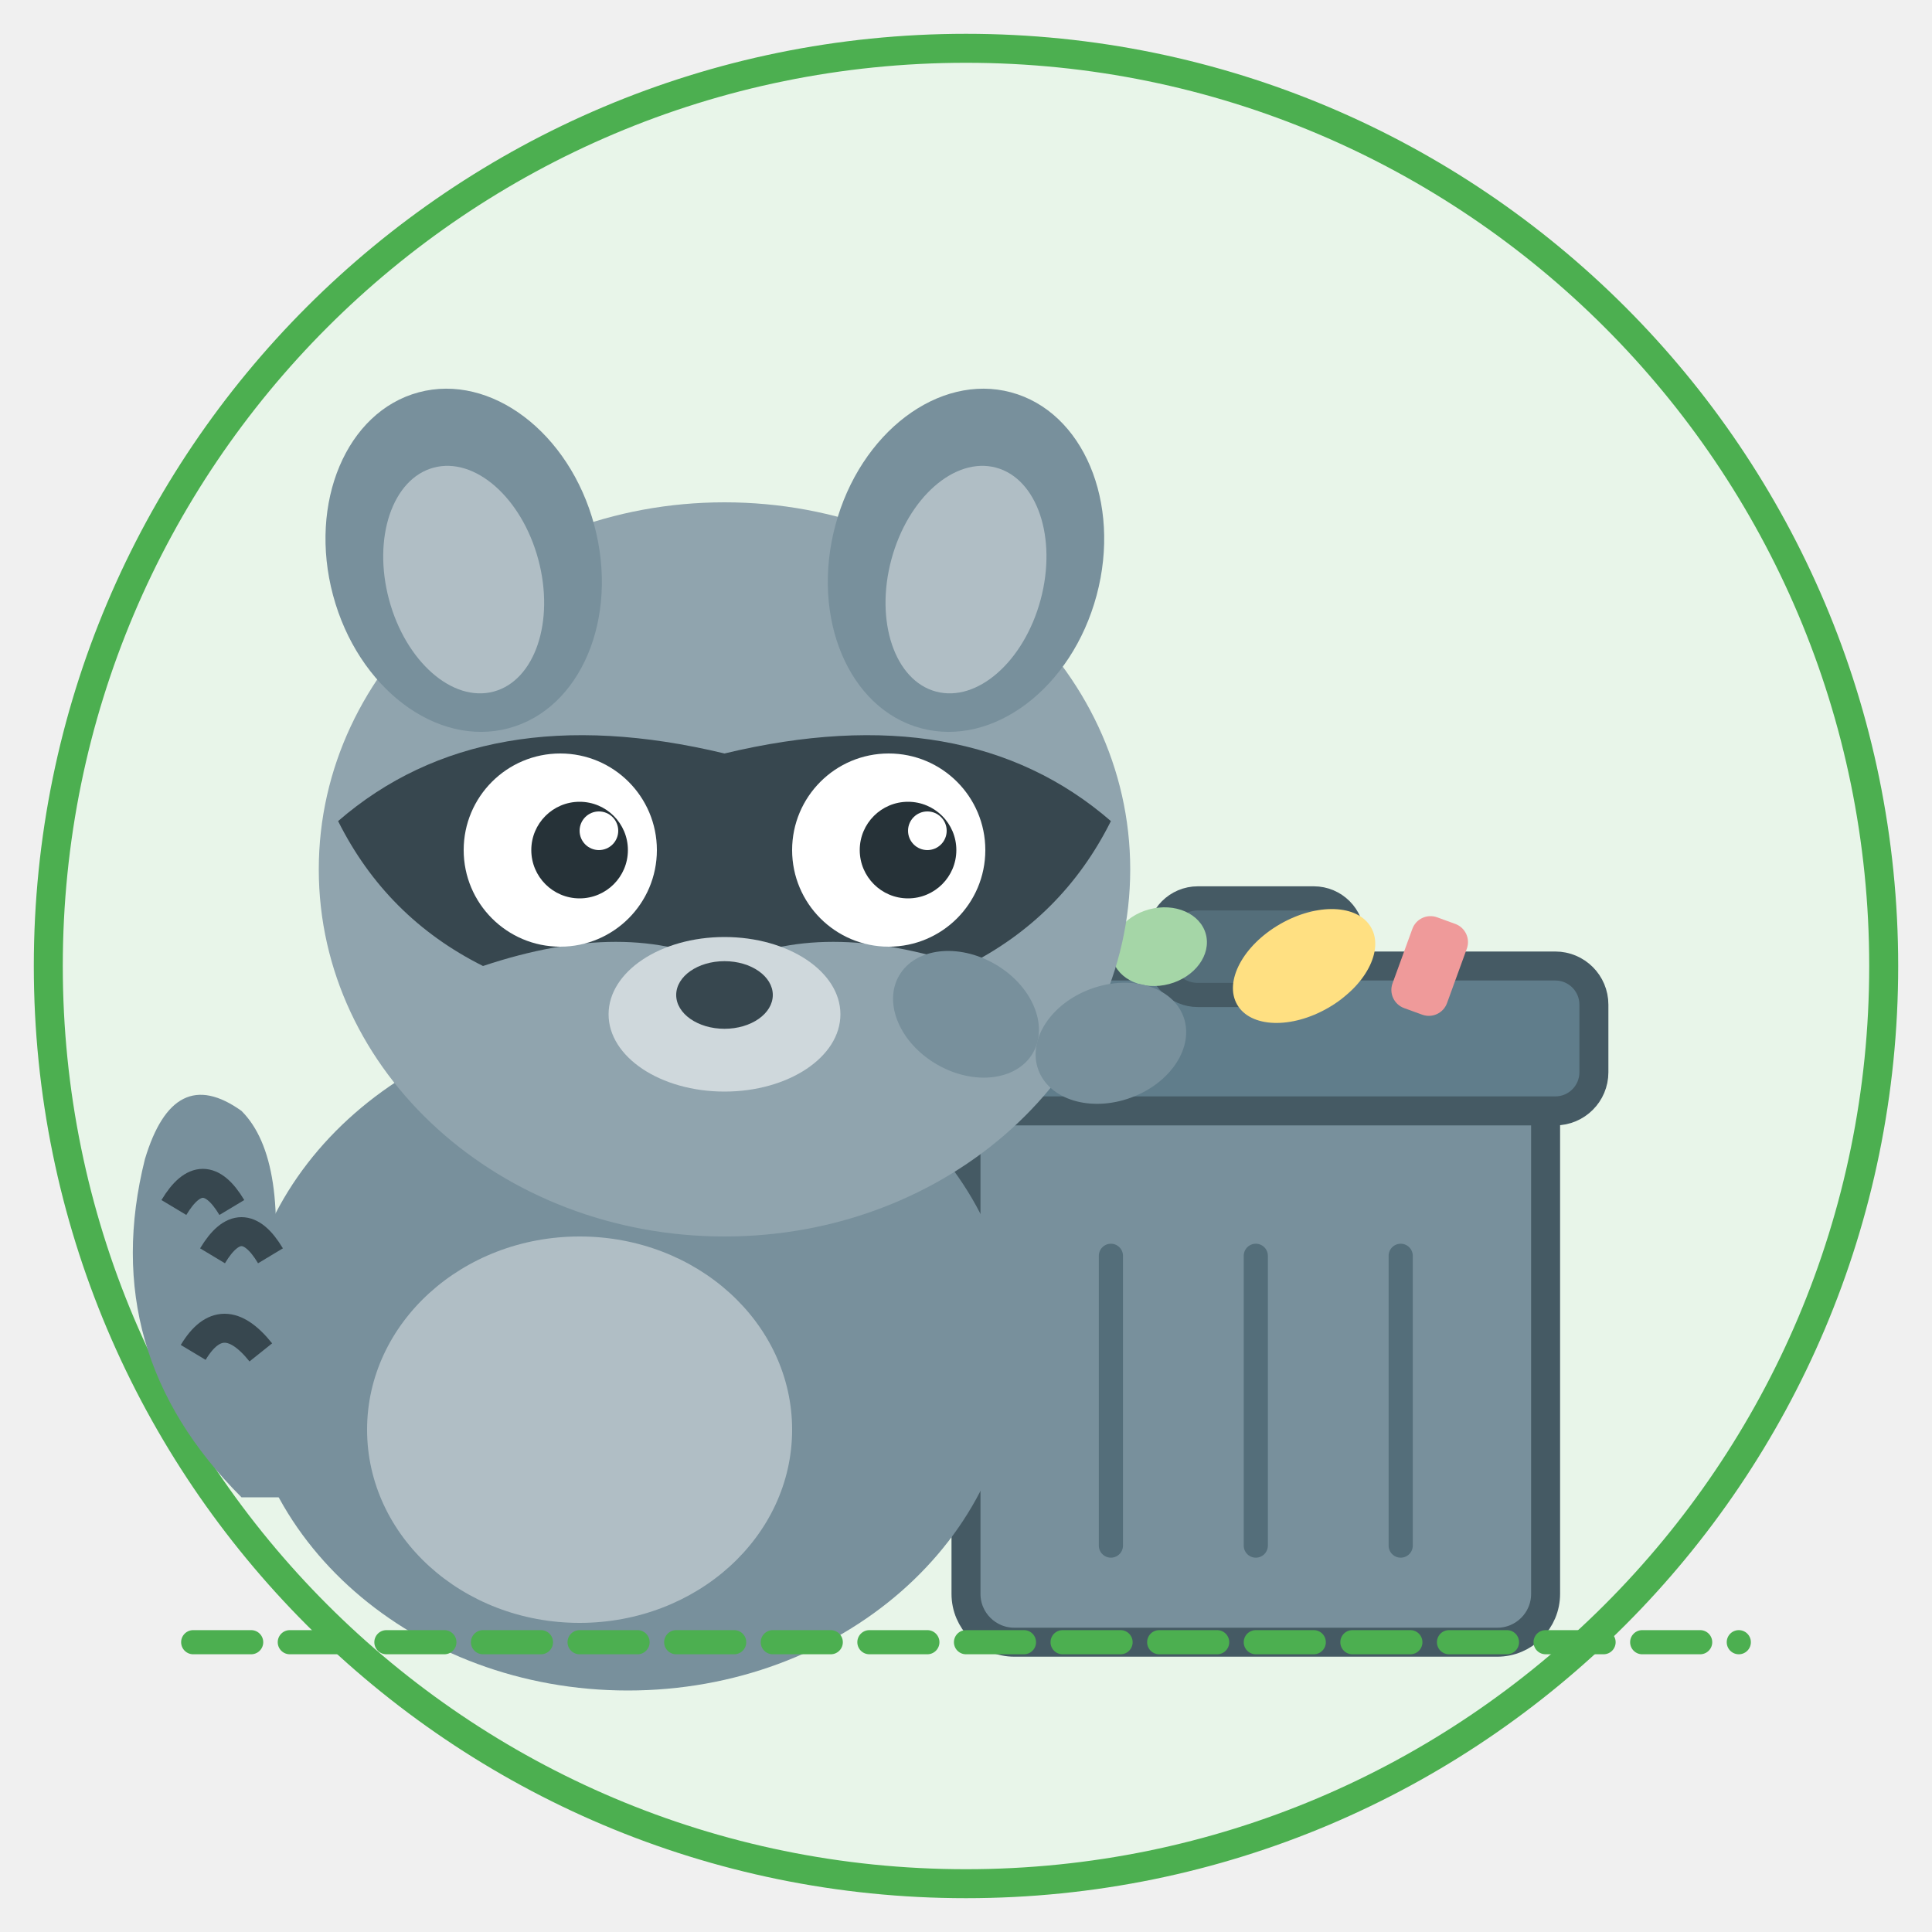
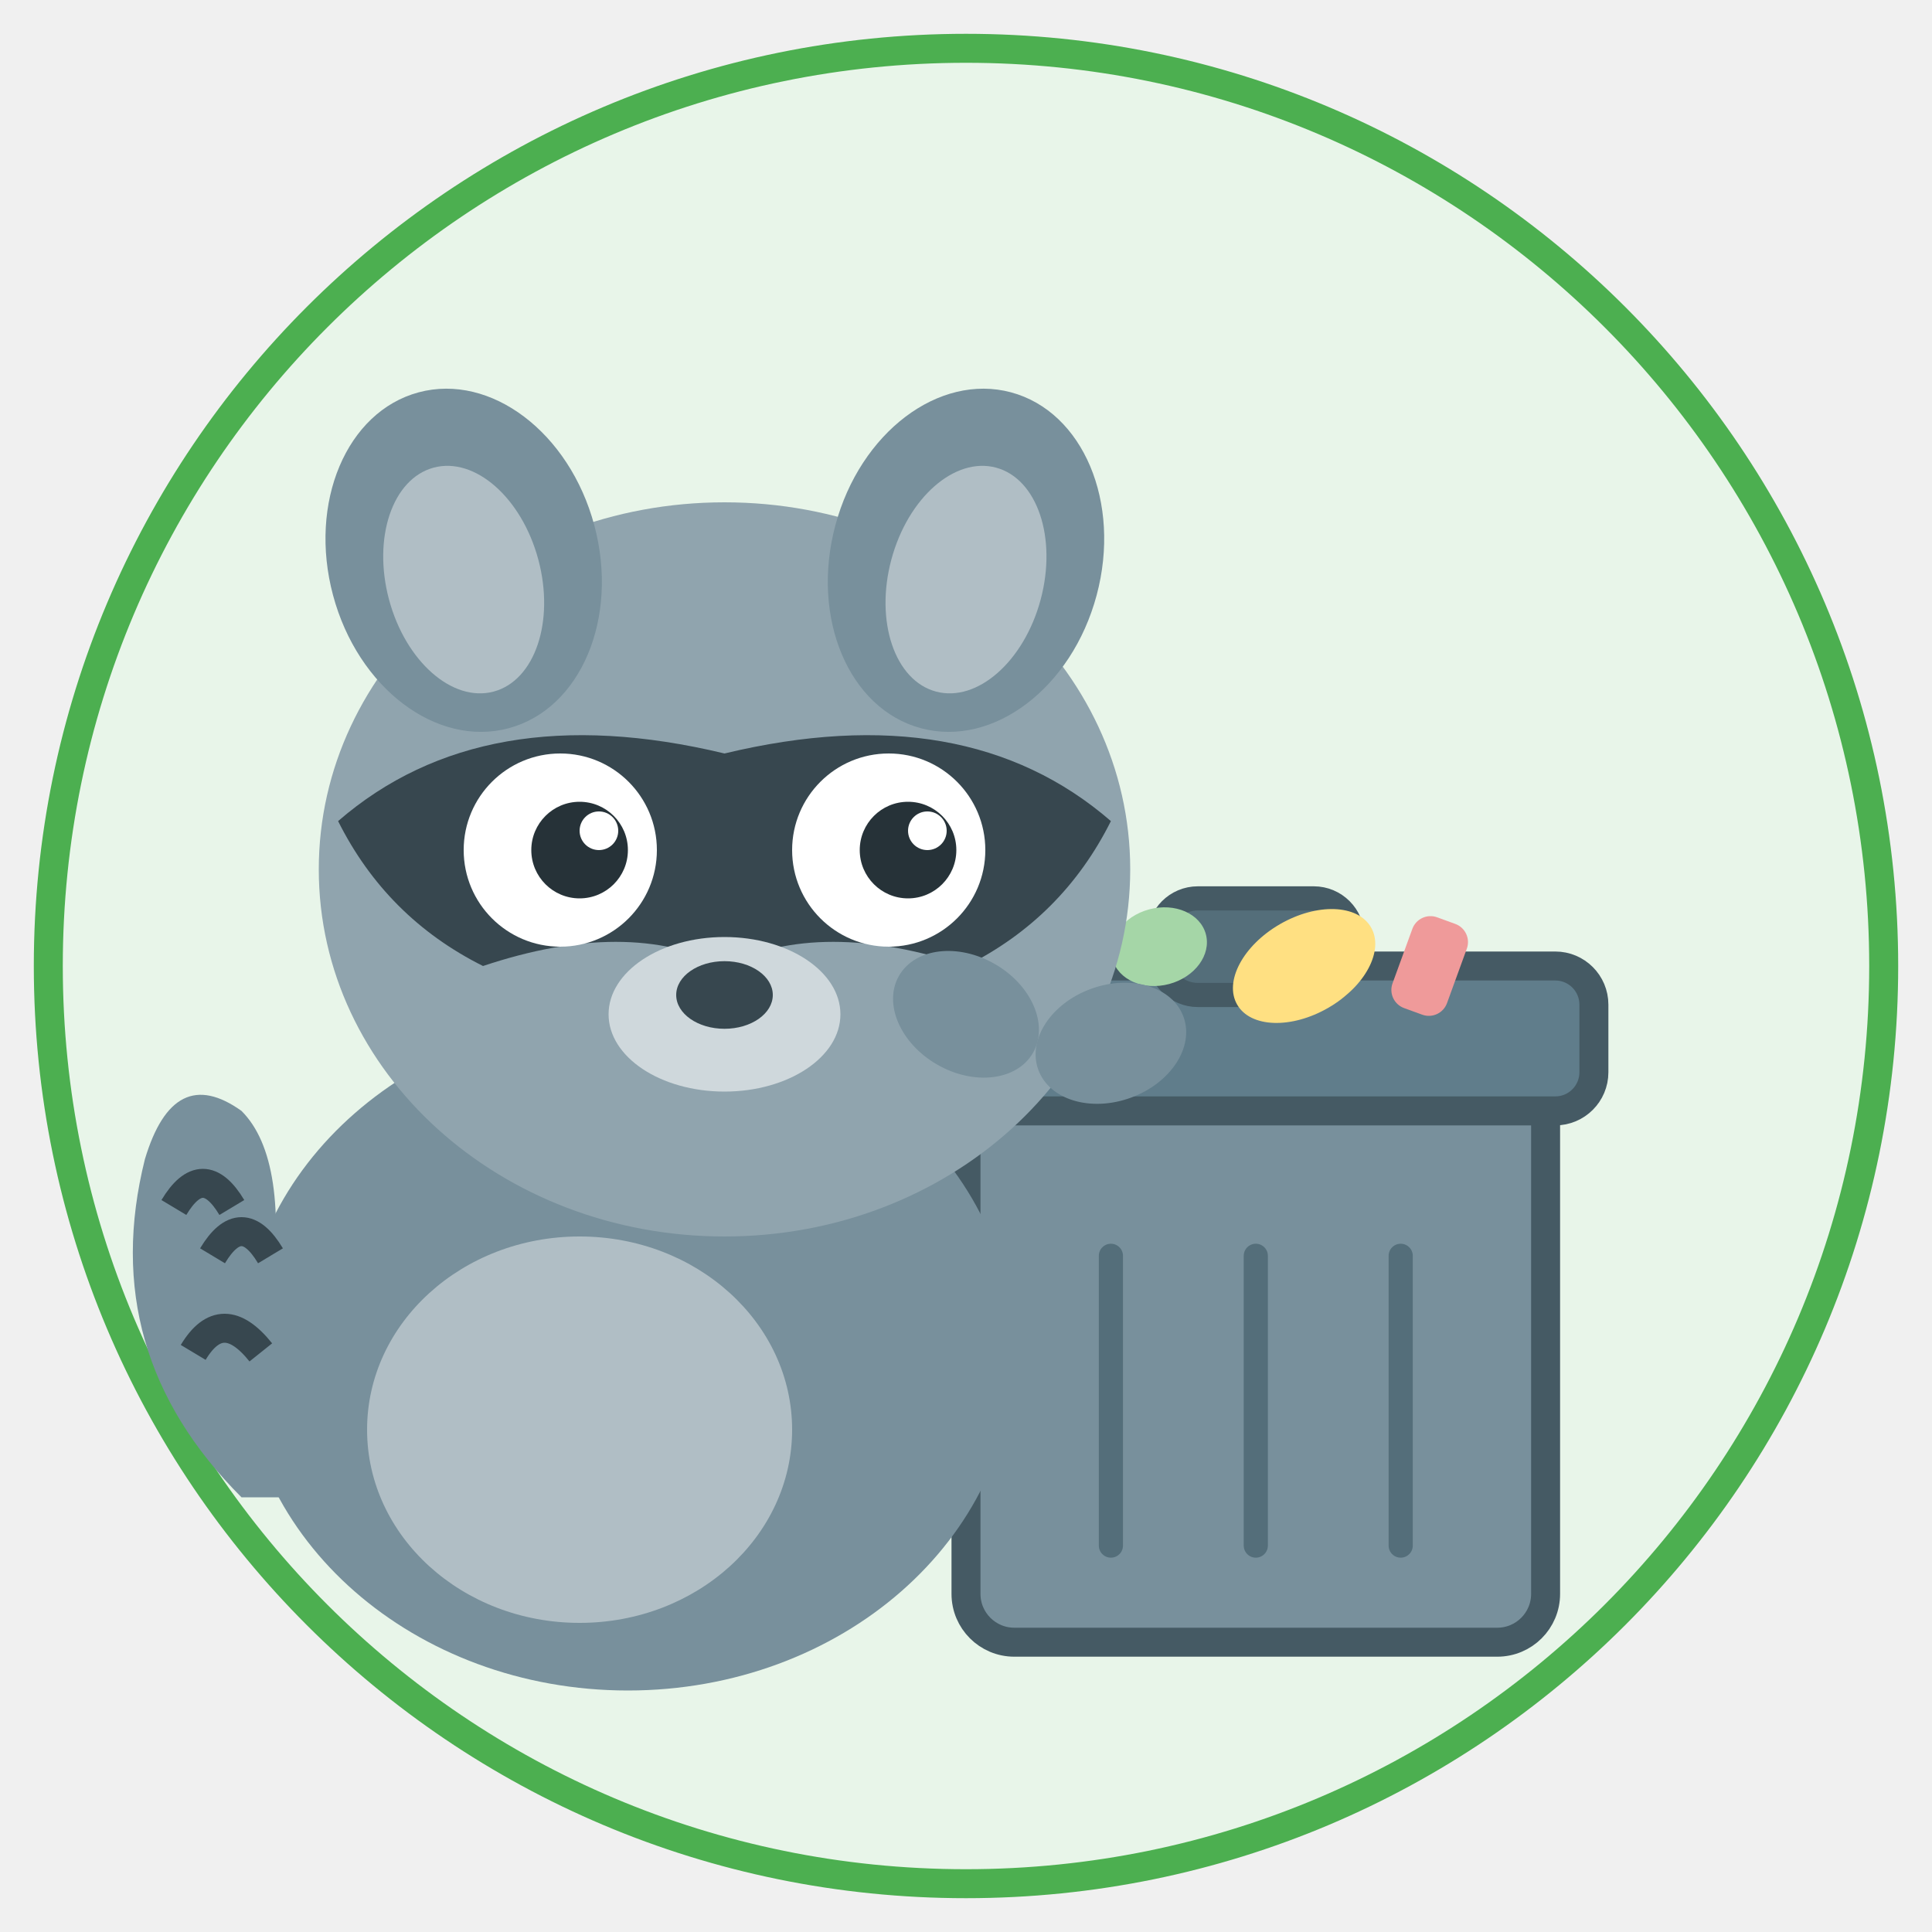
<svg xmlns="http://www.w3.org/2000/svg" viewBox="0 0 200 200" width="200" height="200">
  <circle cx="100" cy="100" r="95" fill="#E8F5E9" stroke="#4CAF50" stroke-width="3" />
  <rect x="100" y="110" width="60" height="60" rx="5" fill="#78909C" stroke="#455A64" stroke-width="3" />
  <rect x="95" y="100" width="70" height="15" rx="4" fill="#607D8B" stroke="#455A64" stroke-width="3" />
  <rect x="120" y="93" width="20" height="10" rx="4" fill="#546E7A" stroke="#455A64" stroke-width="2.5" />
  <line x1="115" y1="130" x2="115" y2="160" stroke="#546E7A" stroke-width="2.5" stroke-linecap="round" />
  <line x1="130" y1="130" x2="130" y2="160" stroke="#546E7A" stroke-width="2.5" stroke-linecap="round" />
  <line x1="145" y1="130" x2="145" y2="160" stroke="#546E7A" stroke-width="2.5" stroke-linecap="round" />
  <ellipse cx="135" cy="100" rx="8" ry="5" fill="#FFE082" transform="rotate(-30 135 100)" />
  <rect x="145" y="95" width="6" height="10" rx="2" fill="#EF9A9A" transform="rotate(20 148 100)" />
  <ellipse cx="120" cy="98" rx="5" ry="4" fill="#A5D6A7" transform="rotate(-15 120 98)" />
  <ellipse cx="65" cy="140" rx="40" ry="35" fill="#78909C" />
  <ellipse cx="60" cy="148" rx="22" ry="20" fill="#B0BEC5" />
  <ellipse cx="75" cy="90" rx="42" ry="38" fill="#90A4AE" />
  <ellipse cx="48" cy="58" rx="14" ry="18" fill="#78909C" transform="rotate(-15 48 58)" />
  <ellipse cx="48" cy="60" rx="8" ry="12" fill="#B0BEC5" transform="rotate(-15 48 60)" />
  <ellipse cx="100" cy="58" rx="14" ry="18" fill="#78909C" transform="rotate(15 100 58)" />
  <ellipse cx="100" cy="60" rx="8" ry="12" fill="#B0BEC5" transform="rotate(15 100 60)" />
  <path d="M35 85 Q50 72 75 78 Q100 72 115 85 Q110 95 100 100 Q85 95 75 100 Q65 95 50 100 Q40 95 35 85Z" fill="#37474F" />
  <circle cx="58" cy="88" r="10" fill="white" />
  <circle cx="92" cy="88" r="10" fill="white" />
  <circle cx="60" cy="88" r="5" fill="#263238" />
  <circle cx="94" cy="88" r="5" fill="#263238" />
  <circle cx="62" cy="86" r="2" fill="white" />
  <circle cx="96" cy="86" r="2" fill="white" />
  <ellipse cx="75" cy="105" rx="12" ry="8" fill="#CFD8DC" />
  <ellipse cx="75" cy="103" rx="5" ry="3.5" fill="#37474F" />
  <ellipse cx="100" cy="105" rx="8" ry="6" fill="#78909C" transform="rotate(30 100 105)" />
  <ellipse cx="115" cy="108" rx="8" ry="6" fill="#78909C" transform="rotate(-20 115 108)" />
  <path d="M25 155 Q10 140 15 120 Q18 110 25 115 Q30 120 28 135 Q26 148 35 155Z" fill="#78909C" />
  <path d="M22 130 Q25 125 28 130" stroke="#37474F" stroke-width="3" fill="none" />
  <path d="M20 140 Q23 135 27 140" stroke="#37474F" stroke-width="3" fill="none" />
  <path d="M18 125 Q21 120 24 125" stroke="#37474F" stroke-width="3" fill="none" />
-   <line x1="20" y1="170" x2="180" y2="170" stroke="#4CAF50" stroke-width="2.5" stroke-linecap="round" stroke-dasharray="6 4" />
</svg>
